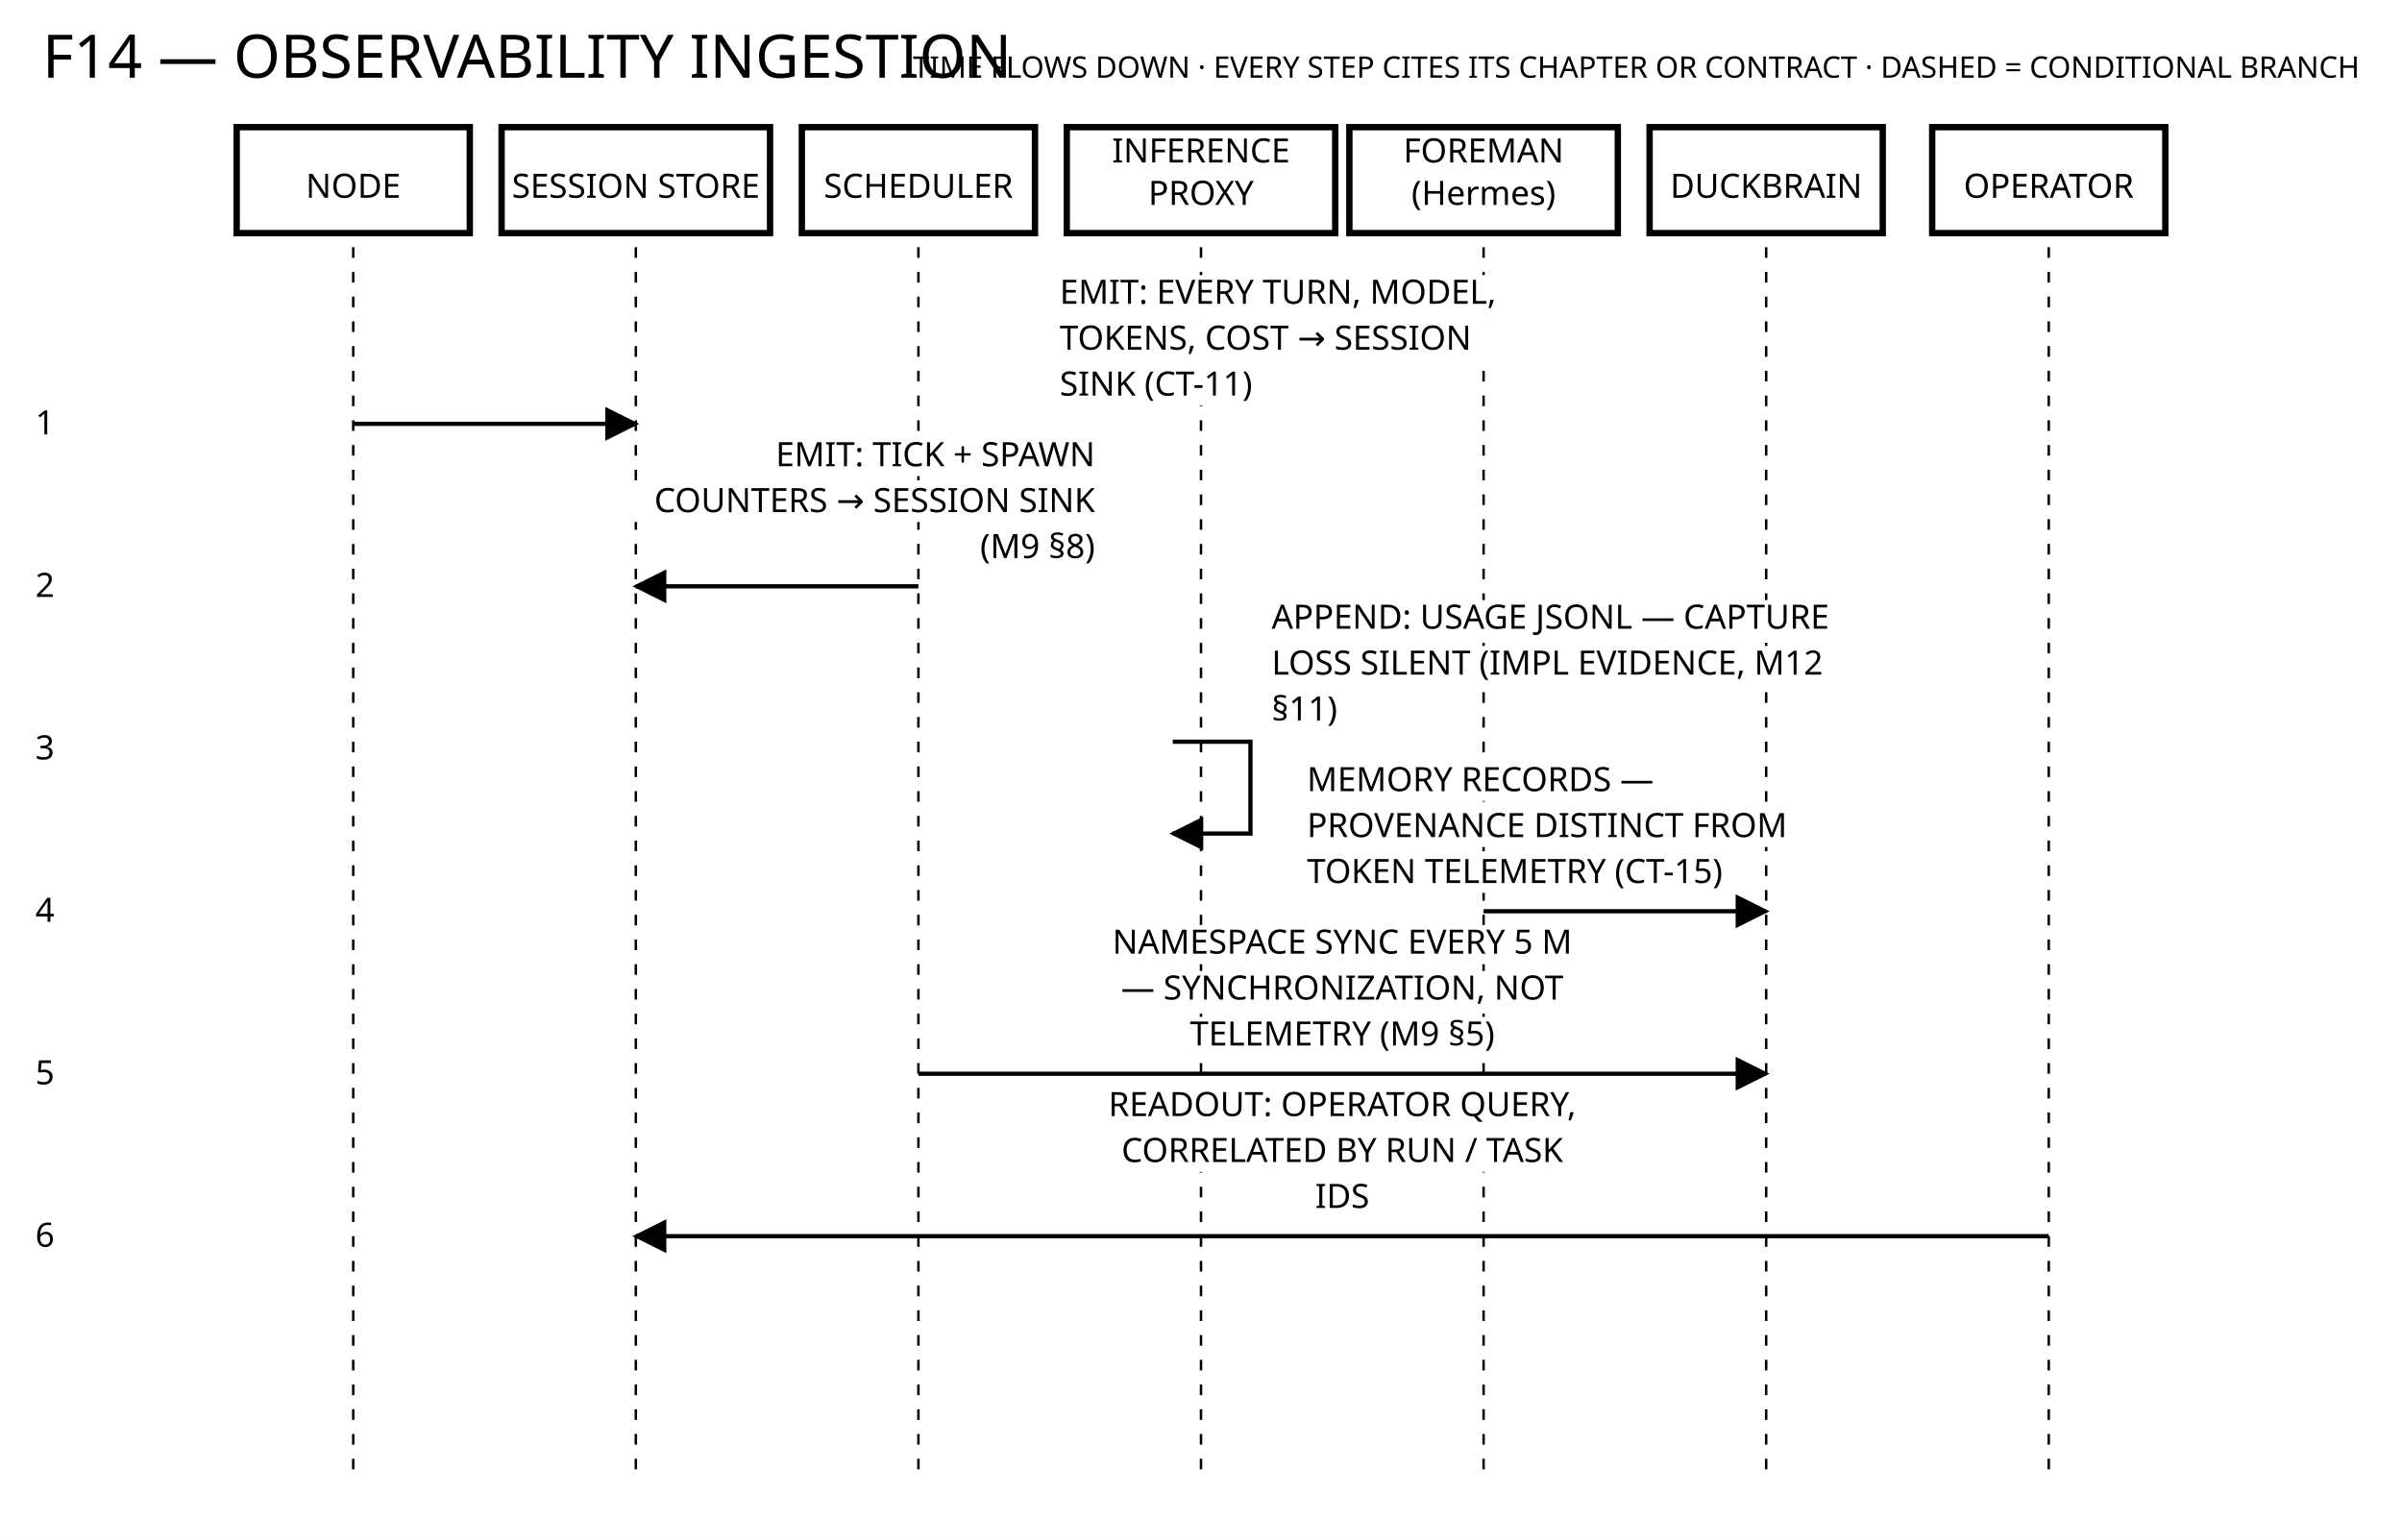
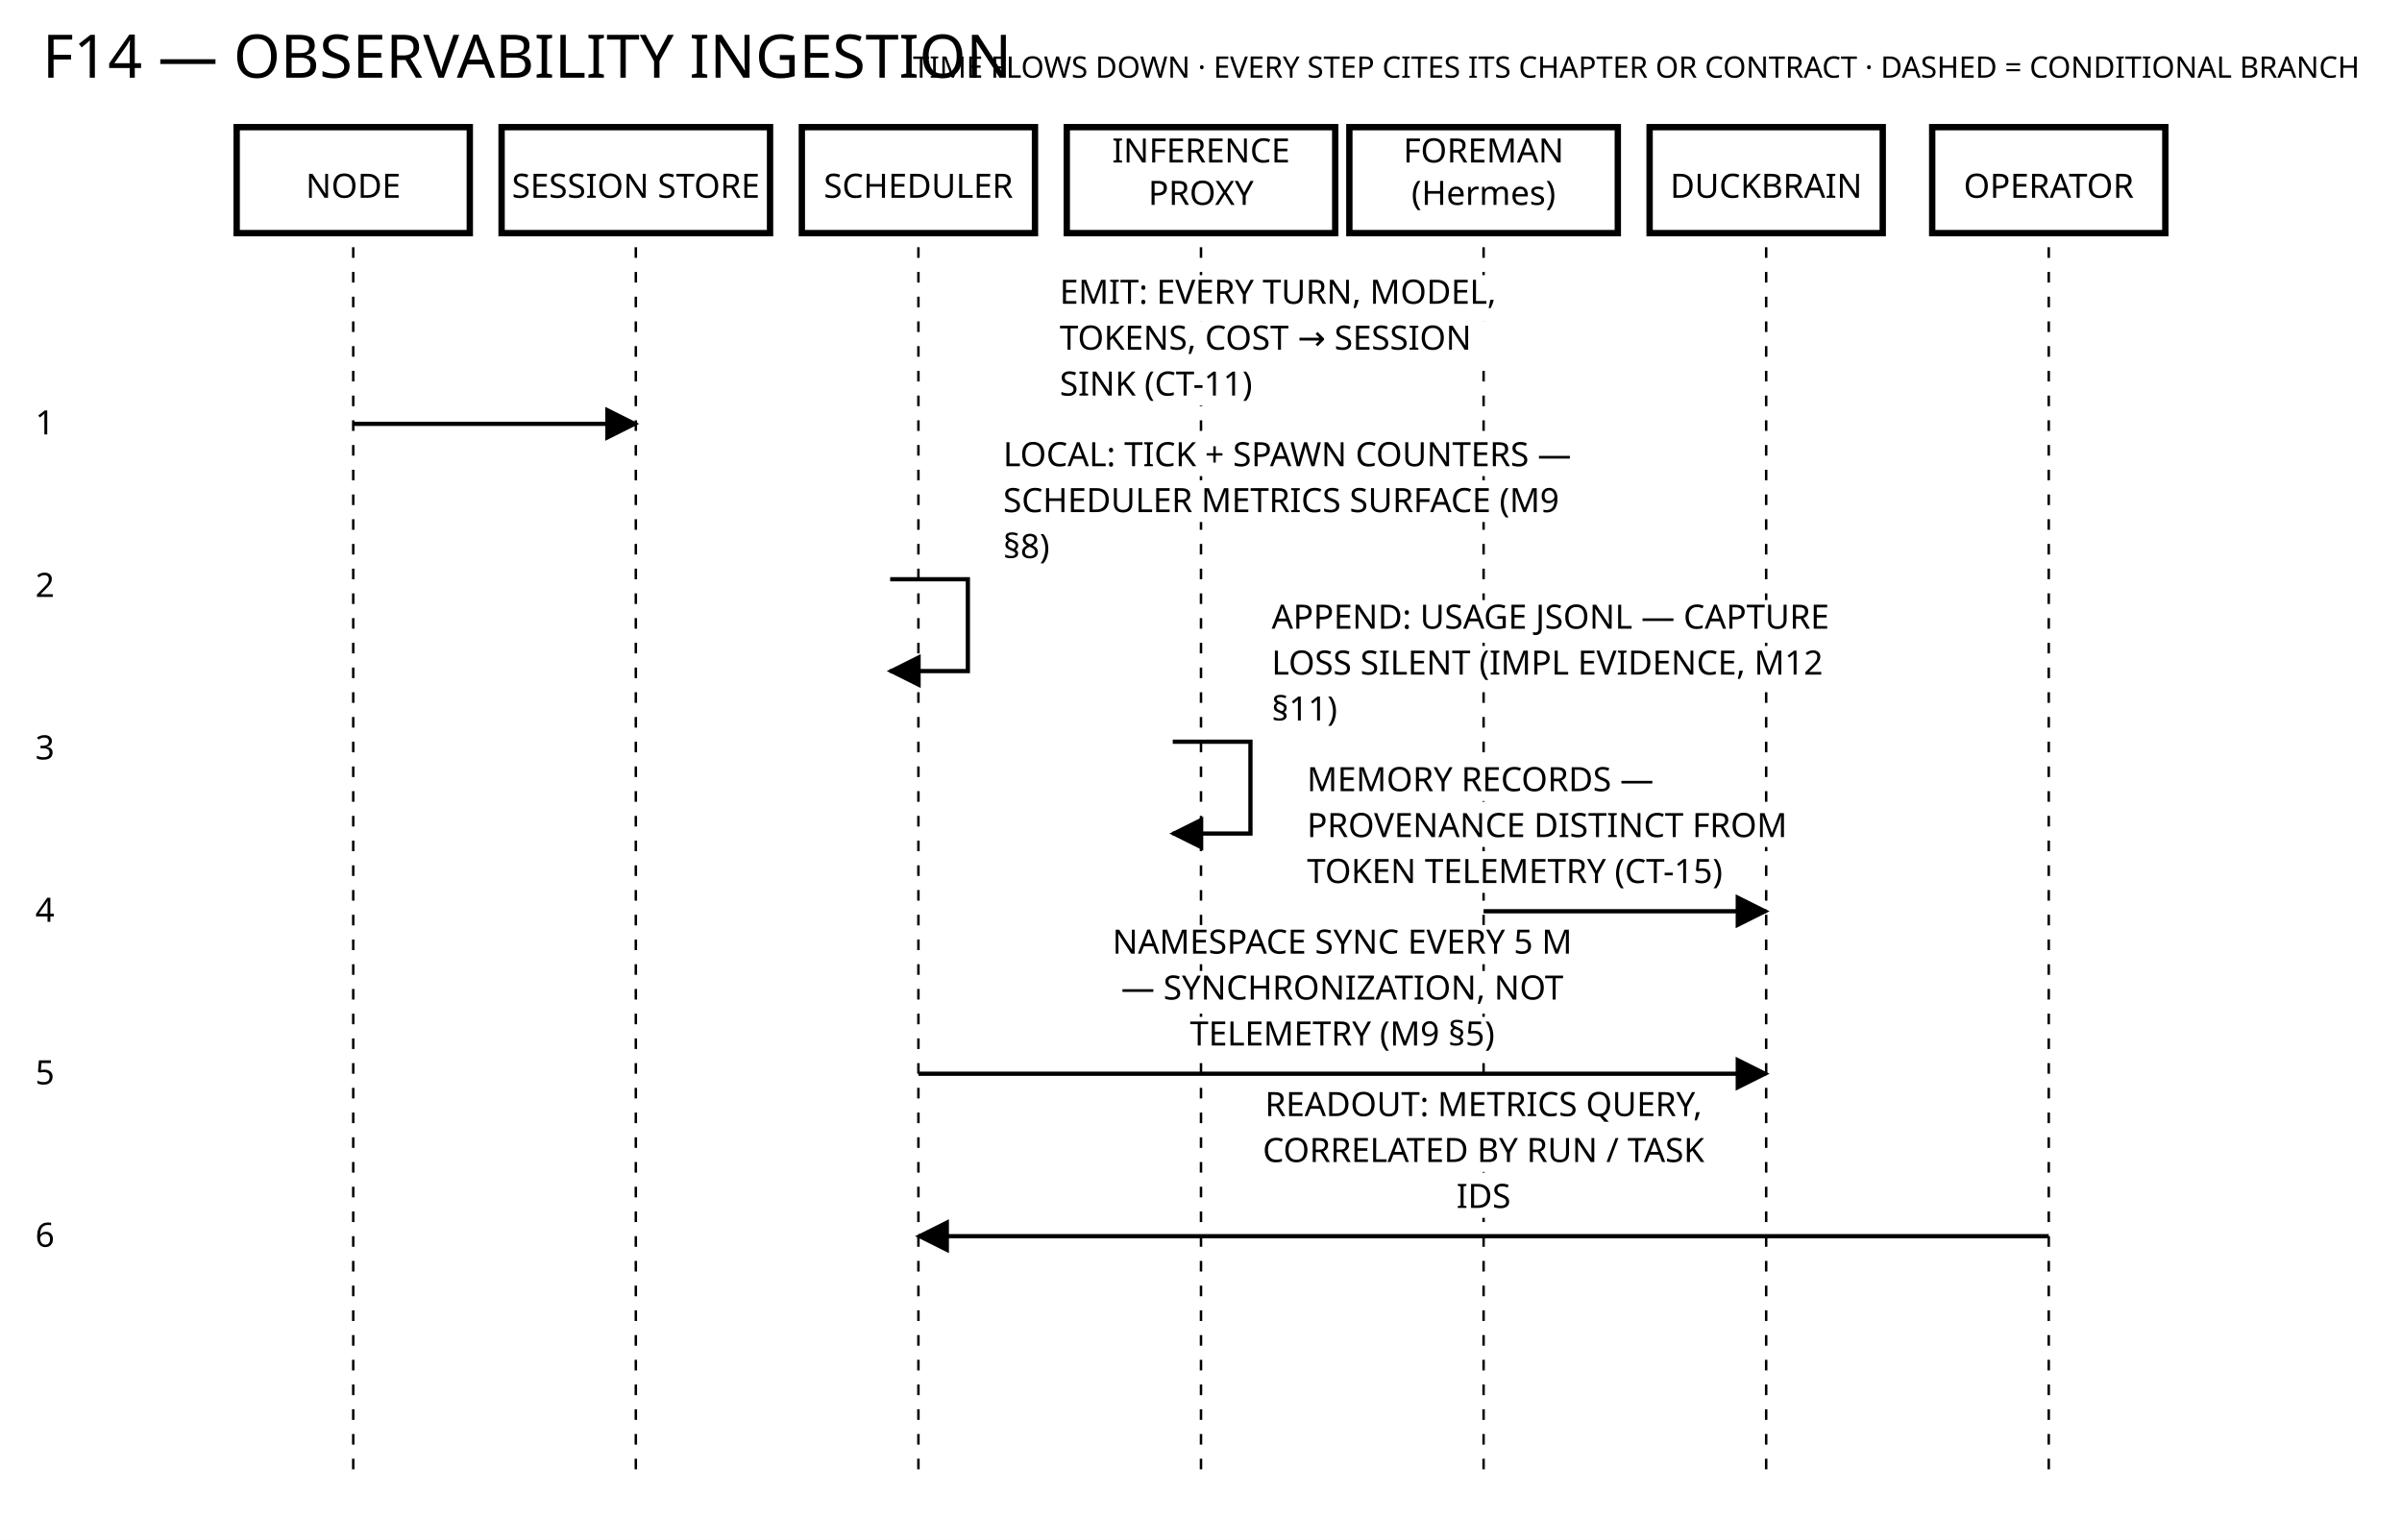
<svg xmlns="http://www.w3.org/2000/svg" width="170.0mm" height="109.0mm" viewBox="0 0 680 436.0" preserveAspectRatio="xMidYMid meet">
  <rect width="680" height="436.0" fill="#ffffff" />
  <defs>
    <marker id="ar" viewBox="0 0 10 10" refX="9" refY="5" markerWidth="8" markerHeight="8" orient="auto">
      <path d="M0,0 L10,5 L0,10 z" fill="#000000" />
    </marker>
  </defs>
  <g font-family="Routed Gothic Narrow, Routed Gothic, sans-serif">
    <text x="12.0" y="22.0" font-size="17.00" fill="#000000" text-anchor="start">F14 — OBSERVABILITY INGESTION</text>
    <text x="668.0" y="22.0" font-size="8.40" fill="#000000" text-anchor="end">TIME FLOWS DOWN · EVERY STEP CITES ITS CHAPTER OR CONTRACT · DASHED = CONDITIONAL BRANCH</text>
    <rect x="67.0" y="36.0" width="66.0" height="30.0" fill="#ffffff" stroke="#000000" stroke-width="1.8" />
    <text x="100.0" y="56.0" font-size="9.50" fill="#000000" text-anchor="middle">NODE</text>
    <polyline points="100.0,70.0 100.0,416.0" fill="none" stroke="#000000" stroke-width="0.7" stroke-dasharray="3 4" />
    <rect x="142.0" y="36.0" width="76.0" height="30.0" fill="#ffffff" stroke="#000000" stroke-width="1.8" />
    <text x="180.0" y="56.0" font-size="9.50" fill="#000000" text-anchor="middle">SESSION STORE</text>
    <polyline points="180.0,70.0 180.0,416.0" fill="none" stroke="#000000" stroke-width="0.7" stroke-dasharray="3 4" />
    <rect x="227.0" y="36.0" width="66.0" height="30.0" fill="#ffffff" stroke="#000000" stroke-width="1.8" />
    <text x="260.0" y="56.0" font-size="9.50" fill="#000000" text-anchor="middle">SCHEDULER</text>
    <polyline points="260.0,70.0 260.0,416.0" fill="none" stroke="#000000" stroke-width="0.7" stroke-dasharray="3 4" />
    <rect x="302.0" y="36.0" width="76.0" height="30.0" fill="#ffffff" stroke="#000000" stroke-width="1.8" />
    <text x="340.0" y="46.0" font-size="9.50" fill="#000000" text-anchor="middle">INFERENCE</text>
    <text x="340.0" y="58.0" font-size="9.50" fill="#000000" text-anchor="middle">PROXY</text>
    <polyline points="340.0,70.0 340.0,416.0" fill="none" stroke="#000000" stroke-width="0.7" stroke-dasharray="3 4" />
    <rect x="382.0" y="36.0" width="76.0" height="30.0" fill="#ffffff" stroke="#000000" stroke-width="1.8" />
    <text x="420.0" y="46.0" font-size="9.50" fill="#000000" text-anchor="middle">FOREMAN</text>
    <text x="420.0" y="58.0" font-size="9.50" fill="#000000" text-anchor="middle">(Hermes)</text>
    <polyline points="420.0,70.0 420.0,416.0" fill="none" stroke="#000000" stroke-width="0.7" stroke-dasharray="3 4" />
    <rect x="467.0" y="36.0" width="66.0" height="30.0" fill="#ffffff" stroke="#000000" stroke-width="1.8" />
    <text x="500.0" y="56.0" font-size="9.50" fill="#000000" text-anchor="middle">DUCKBRAIN</text>
    <polyline points="500.0,70.0 500.0,416.0" fill="none" stroke="#000000" stroke-width="0.7" stroke-dasharray="3 4" />
    <rect x="547.0" y="36.0" width="66.0" height="30.0" fill="#ffffff" stroke="#000000" stroke-width="1.8" />
    <text x="580.0" y="56.0" font-size="9.50" fill="#000000" text-anchor="middle">OPERATOR</text>
    <polyline points="580.0,70.0 580.0,416.0" fill="none" stroke="#000000" stroke-width="0.7" stroke-dasharray="3 4" />
    <text x="10.0" y="123.0" font-size="9.50" fill="#000000" text-anchor="start">1</text>
    <polyline points="100.0,120.0 180.0,120.0" fill="none" stroke="#000000" stroke-width="1.2" marker-end="url(#ar)" />
    <rect x="297.0" y="77.9" width="138.0" height="10.9" fill="#ffffff" />
    <text x="300.0" y="86.0" font-size="9.50" fill="#000000" text-anchor="start">EMIT: EVERY TURN, MODEL,</text>
    <rect x="297.0" y="90.9" width="127.0" height="10.9" fill="#ffffff" />
    <text x="300.0" y="99.0" font-size="9.50" fill="#000000" text-anchor="start">TOKENS, COST → SESSION</text>
    <rect x="297.0" y="103.9" width="72.0" height="10.9" fill="#ffffff" />
    <text x="300.0" y="112.0" font-size="9.50" fill="#000000" text-anchor="start">SINK (CT-11)</text>
    <text x="10.0" y="169.0" font-size="9.50" fill="#000000" text-anchor="start">2</text>
-     <polyline points="260.0,166.0 180.0,166.0" fill="none" stroke="#000000" stroke-width="1.2" marker-end="url(#ar)" />
-     <rect x="205.0" y="123.9" width="105.0" height="10.9" fill="#ffffff" />
-     <text x="310.0" y="132.0" font-size="9.50" fill="#000000" text-anchor="end">EMIT: TICK + SPAWN</text>
-     <rect x="177.5" y="136.9" width="132.5" height="10.9" fill="#ffffff" />
-     <text x="310.0" y="145.0" font-size="9.50" fill="#000000" text-anchor="end">COUNTERS → SESSION SINK</text>
-     <rect x="265.5" y="149.9" width="44.5" height="10.9" fill="#ffffff" />
-     <text x="310.0" y="158.0" font-size="9.50" fill="#000000" text-anchor="end">(M9 §8)</text>
+     <polyline points="252.0,164.0 274.0,164.0 274.0,190.0 252.0,190.0" fill="none" stroke="#000000" stroke-width="1.2" marker-end="url(#ar)" />
+     <rect x="281.0" y="123.9" width="171.0" height="10.9" fill="#ffffff" />
+     <text x="284.0" y="132.0" font-size="9.50" fill="#000000" text-anchor="start">LOCAL: TICK + SPAWN COUNTERS —</text>
+     <rect x="281.0" y="136.9" width="165.5" height="10.9" fill="#ffffff" />
+     <text x="284.0" y="145.0" font-size="9.50" fill="#000000" text-anchor="start">SCHEDULER METRICS SURFACE (M9</text>
+     <rect x="281.0" y="149.9" width="22.5" height="10.9" fill="#ffffff" />
+     <text x="284.0" y="158.0" font-size="9.50" fill="#000000" text-anchor="start">§8)</text>
    <text x="10.0" y="215.0" font-size="9.50" fill="#000000" text-anchor="start">3</text>
    <polyline points="332.0,210.0 354.0,210.0 354.0,236.0 332.0,236.0" fill="none" stroke="#000000" stroke-width="1.2" marker-end="url(#ar)" />
    <rect x="357.0" y="169.9" width="165.5" height="10.9" fill="#ffffff" />
    <text x="360.0" y="178.0" font-size="9.50" fill="#000000" text-anchor="start">APPEND: USAGE JSONL — CAPTURE</text>
    <rect x="357.0" y="182.9" width="176.5" height="10.9" fill="#ffffff" />
    <text x="360.0" y="191.0" font-size="9.50" fill="#000000" text-anchor="start">LOSS SILENT (IMPL EVIDENCE, M12</text>
    <rect x="357.0" y="195.9" width="28.0" height="10.9" fill="#ffffff" />
    <text x="360.0" y="204.0" font-size="9.50" fill="#000000" text-anchor="start">§11)</text>
    <text x="10.0" y="261.0" font-size="9.50" fill="#000000" text-anchor="start">4</text>
    <polyline points="420.0,258.0 500.0,258.0" fill="none" stroke="#000000" stroke-width="1.2" marker-end="url(#ar)" />
    <rect x="367.0" y="215.9" width="94.0" height="10.9" fill="#ffffff" />
    <text x="370.0" y="224.0" font-size="9.50" fill="#000000" text-anchor="start">MEMORY RECORDS —</text>
    <rect x="367.0" y="228.9" width="138.0" height="10.9" fill="#ffffff" />
    <text x="370.0" y="237.0" font-size="9.50" fill="#000000" text-anchor="start">PROVENANCE DISTINCT FROM</text>
    <rect x="367.0" y="241.9" width="132.5" height="10.9" fill="#ffffff" />
    <text x="370.0" y="250.0" font-size="9.50" fill="#000000" text-anchor="start">TOKEN TELEMETRY (CT-15)</text>
    <text x="10.0" y="307.0" font-size="9.50" fill="#000000" text-anchor="start">5</text>
    <polyline points="260.0,304.0 500.0,304.0" fill="none" stroke="#000000" stroke-width="1.2" marker-end="url(#ar)" />
    <rect x="311.0" y="261.9" width="138.0" height="10.9" fill="#ffffff" />
    <text x="380.0" y="270.0" font-size="9.50" fill="#000000" text-anchor="middle">NAMESPACE SYNC EVERY 5 M</text>
    <rect x="316.5" y="274.9" width="127.0" height="10.9" fill="#ffffff" />
    <text x="380.0" y="283.0" font-size="9.50" fill="#000000" text-anchor="middle">— SYNCHRONIZATION, NOT</text>
    <rect x="330.2" y="287.9" width="99.5" height="10.9" fill="#ffffff" />
    <text x="380.0" y="296.0" font-size="9.50" fill="#000000" text-anchor="middle">TELEMETRY (M9 §5)</text>
    <text x="10.0" y="353.0" font-size="9.50" fill="#000000" text-anchor="start">6</text>
-     <polyline points="580.0,350.0 180.0,350.0" fill="none" stroke="#000000" stroke-width="1.2" marker-end="url(#ar)" />
-     <rect x="311.0" y="307.9" width="138.0" height="10.9" fill="#ffffff" />
-     <text x="380.0" y="316.0" font-size="9.50" fill="#000000" text-anchor="middle">READOUT: OPERATOR QUERY,</text>
-     <rect x="311.0" y="320.9" width="138.0" height="10.9" fill="#ffffff" />
-     <text x="380.0" y="329.0" font-size="9.50" fill="#000000" text-anchor="middle">CORRELATED BY RUN / TASK</text>
-     <rect x="368.8" y="333.9" width="22.5" height="10.9" fill="#ffffff" />
-     <text x="380.0" y="342.0" font-size="9.50" fill="#000000" text-anchor="middle">IDS</text>
+     <polyline points="580.0,350.0 260.0,350.0" fill="none" stroke="#000000" stroke-width="1.2" marker-end="url(#ar)" />
+     <rect x="353.8" y="307.9" width="132.5" height="10.9" fill="#ffffff" />
+     <text x="420.0" y="316.0" font-size="9.50" fill="#000000" text-anchor="middle">READOUT: METRICS QUERY,</text>
+     <rect x="351.0" y="320.9" width="138.0" height="10.9" fill="#ffffff" />
+     <text x="420.0" y="329.0" font-size="9.50" fill="#000000" text-anchor="middle">CORRELATED BY RUN / TASK</text>
+     <rect x="408.8" y="333.9" width="22.5" height="10.9" fill="#ffffff" />
+     <text x="420.0" y="342.0" font-size="9.50" fill="#000000" text-anchor="middle">IDS</text>
  </g>
</svg>
